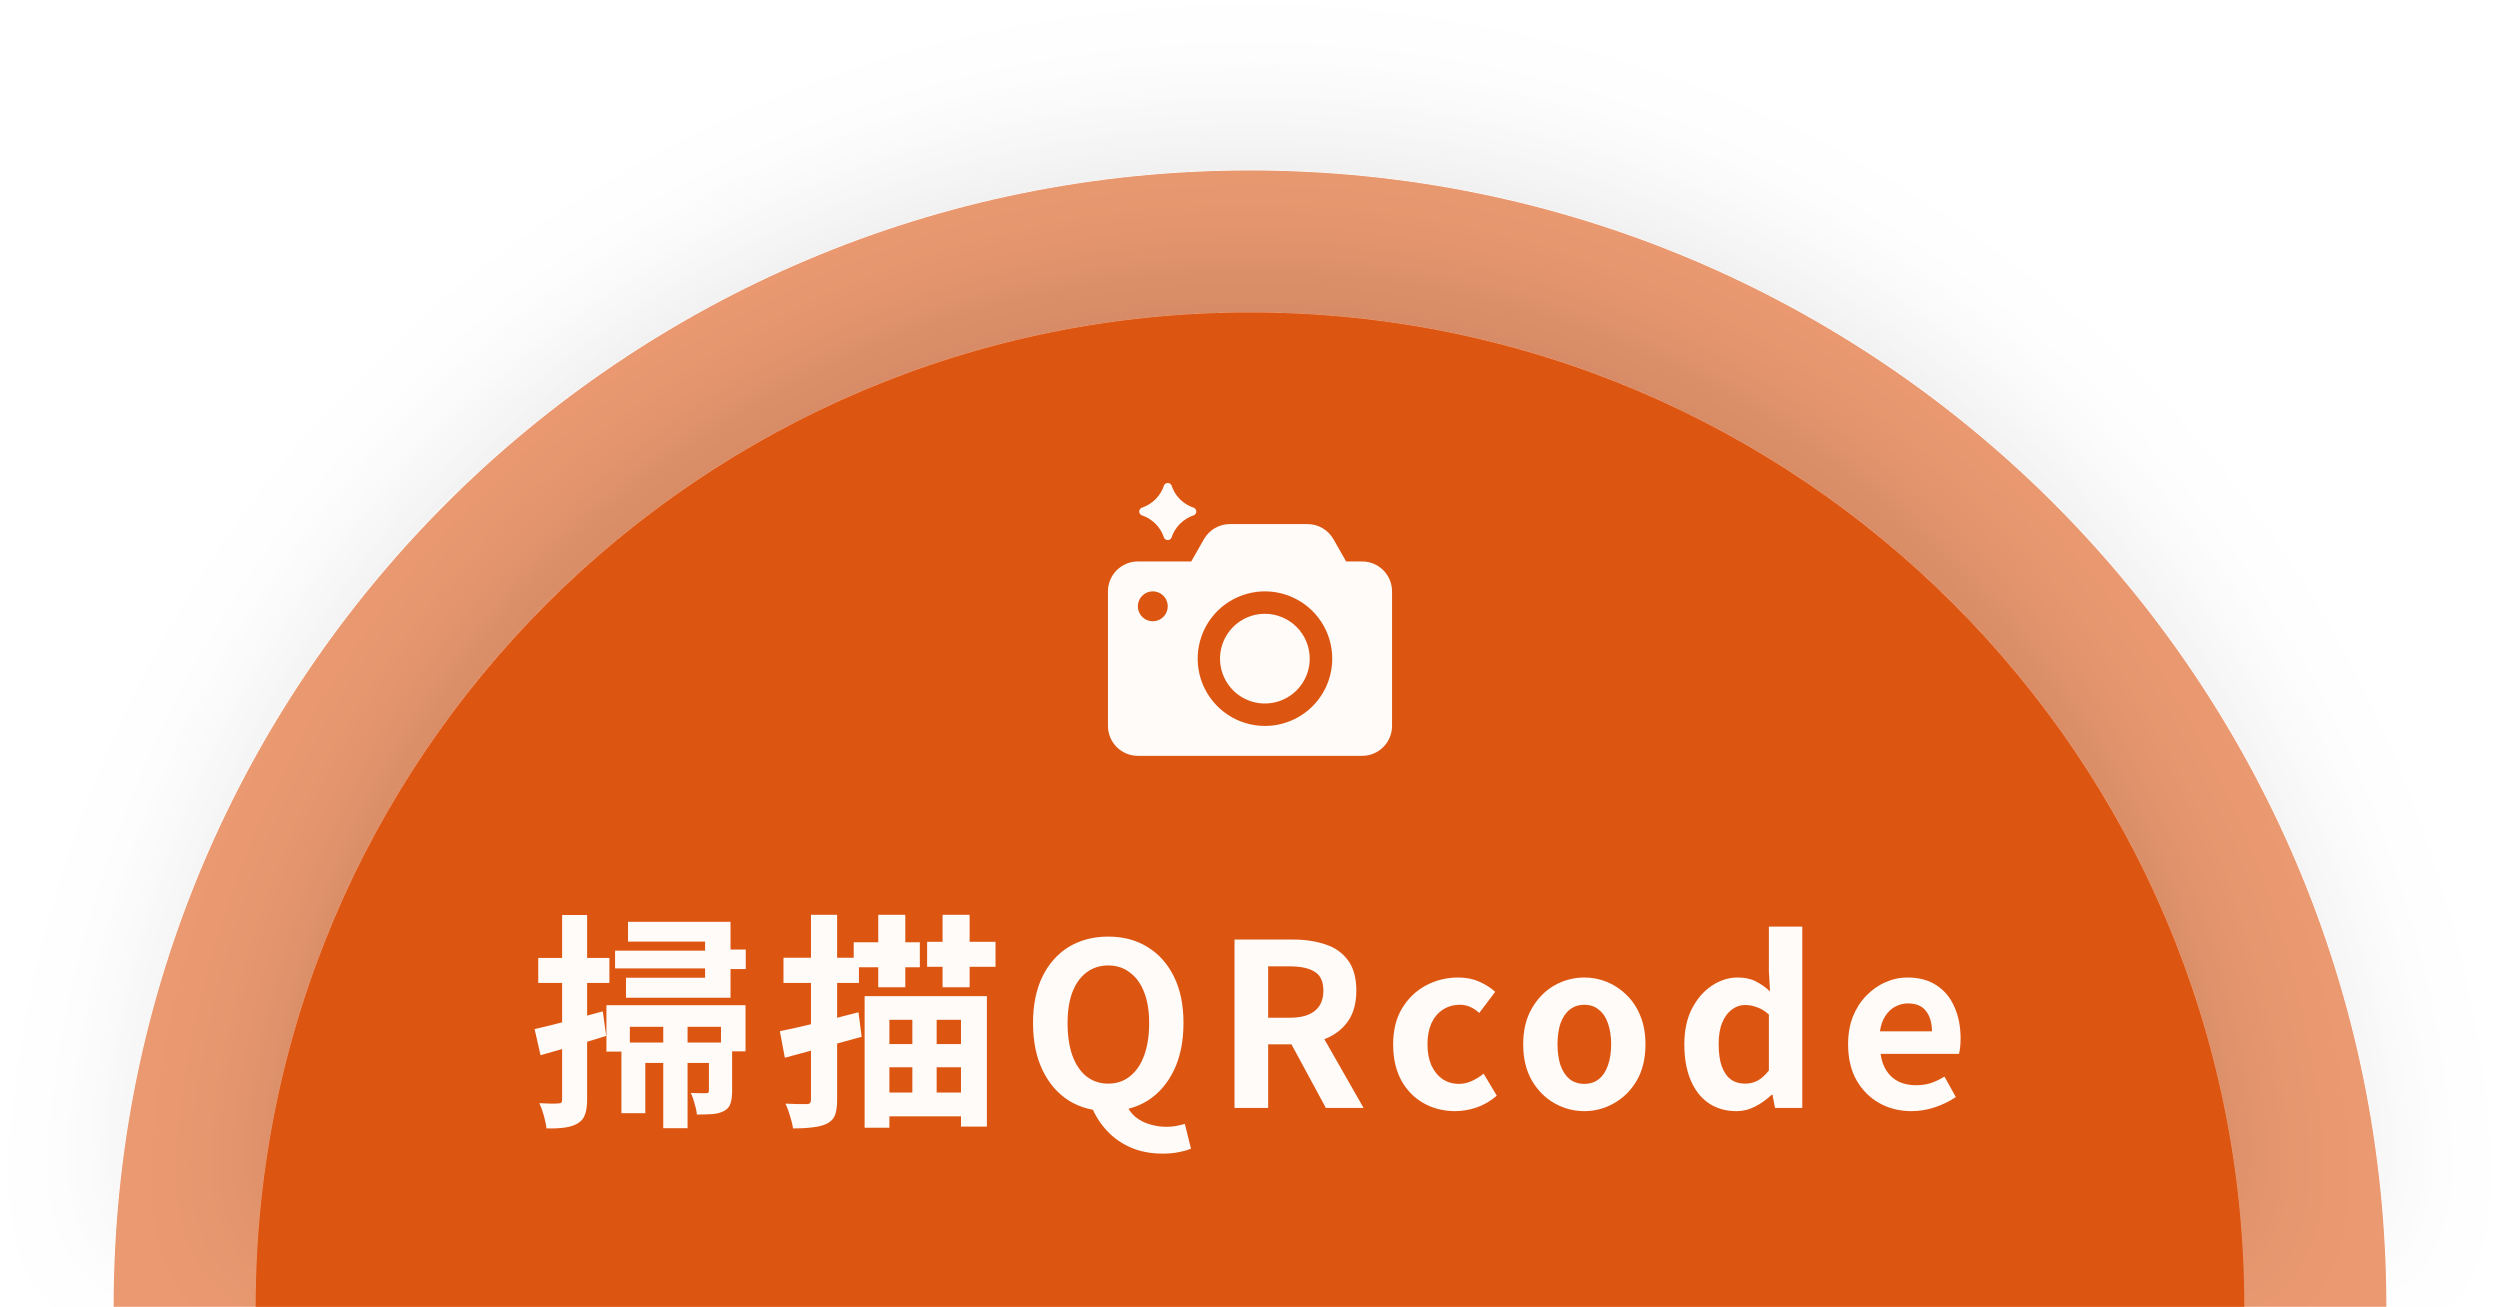
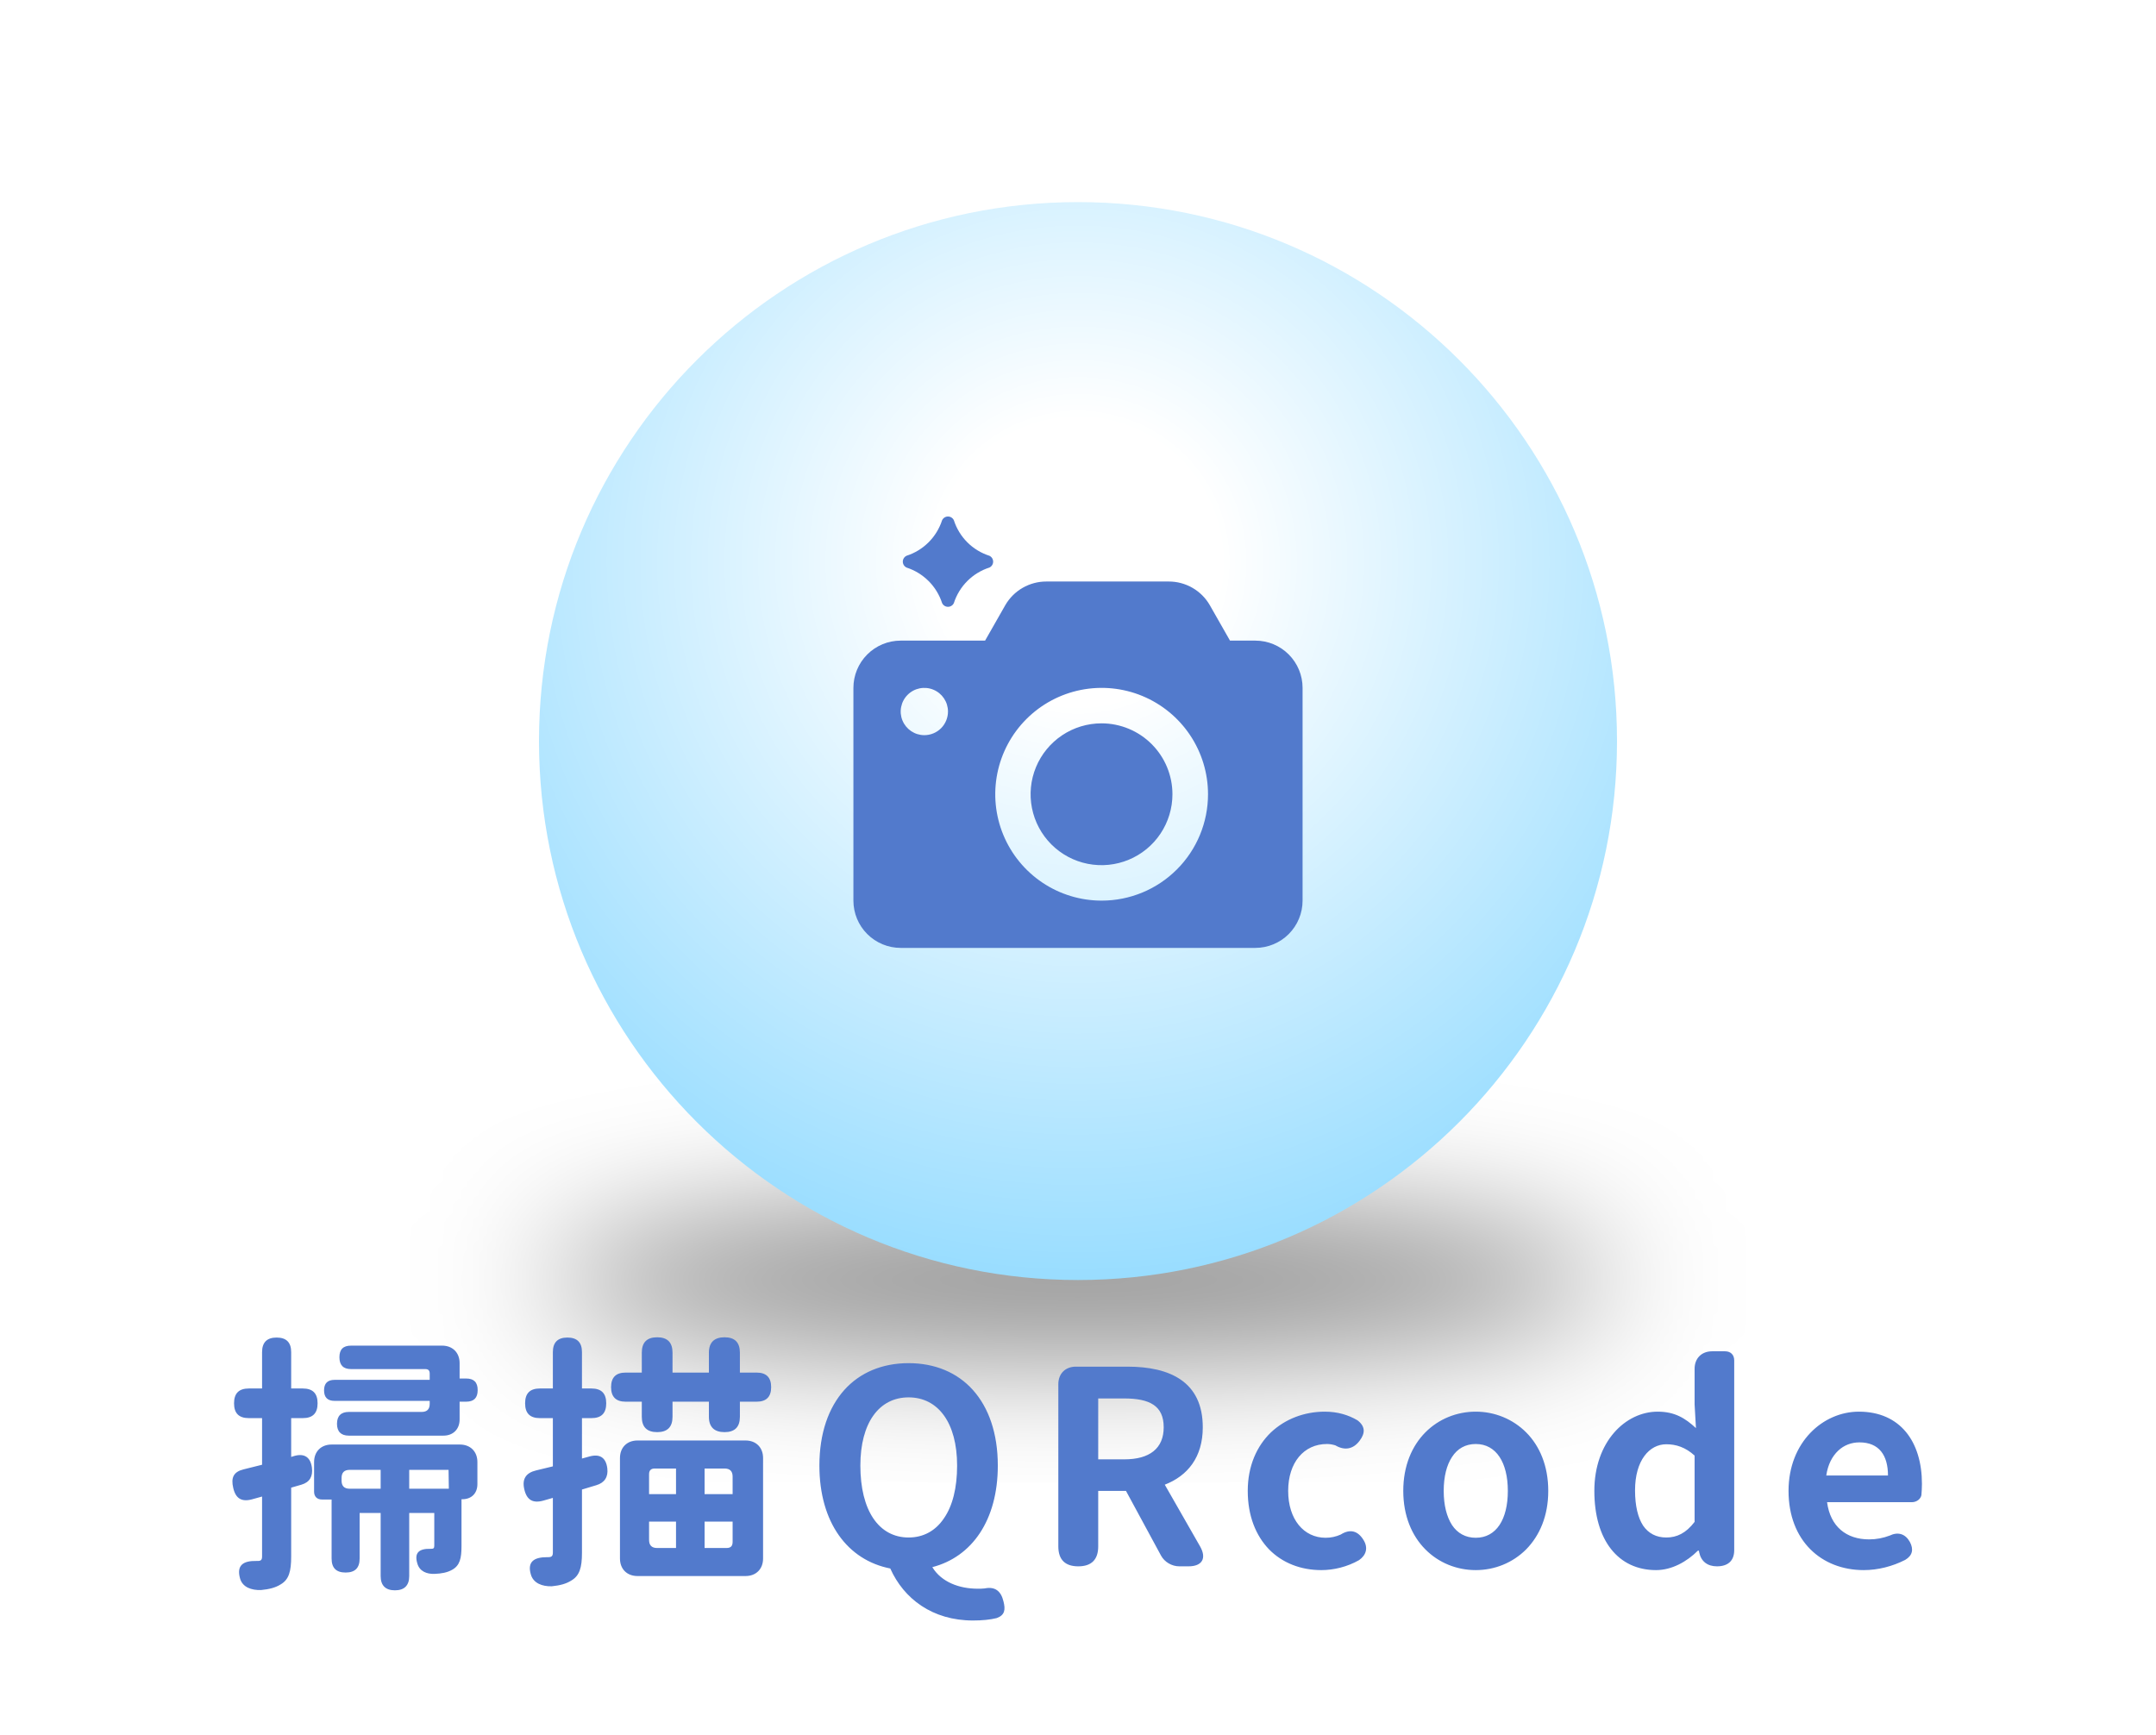
- <svg xmlns="http://www.w3.org/2000/svg" width="176" height="92" viewBox="0 0 176 92" fill="none">
-   <g opacity="0.6" filter="url(#filter0_d_0_282)">
-     <path d="M168 92H8C8 47.817 43.817 12 88 12C132.183 12 168 47.817 168 92Z" fill="#DC5511" />
+ <svg xmlns="http://www.w3.org/2000/svg" width="128" height="103" viewBox="0 0 128 103" fill="none">
+   <g filter="url(#filter0_f_7030_10289)">
+     <ellipse cx="64" cy="76" rx="32" ry="4" fill="black" fill-opacity="0.5" />
  </g>
-   <g filter="url(#filter1_d_0_282)">
-     <path d="M158 92H18C18 53.34 49.34 22 88 22C126.66 22 158 53.34 158 92Z" fill="#DC5511" />
-   </g>
-   <path d="M44.213 64.896H51.429V70.24H44.069V68.832H49.637V66.288H44.213V64.896ZM43.301 66.928H50.565V68.176H43.301V66.928ZM50.261 66.848H52.501V68.224H50.261V66.848ZM42.693 70.768H52.485V74.016H50.757V72.288H44.341V74.032H42.693V70.768ZM43.749 73.392H50.757V74.832H45.429V78.368H43.749V73.392ZM49.909 73.392H51.541V76.8C51.541 77.163 51.504 77.456 51.429 77.68C51.365 77.904 51.216 78.08 50.981 78.208C50.736 78.336 50.459 78.411 50.149 78.432C49.84 78.453 49.477 78.464 49.061 78.464C49.04 78.229 48.987 77.973 48.901 77.696C48.827 77.408 48.736 77.157 48.629 76.944C48.864 76.955 49.083 76.96 49.285 76.96C49.488 76.96 49.632 76.96 49.717 76.96C49.792 76.96 49.84 76.949 49.861 76.928C49.893 76.896 49.909 76.843 49.909 76.768V73.392ZM46.693 72.256H48.405V79.424H46.693V72.256ZM37.637 72.448C38.256 72.309 38.992 72.128 39.845 71.904C40.699 71.669 41.563 71.435 42.437 71.2L42.677 72.928C41.899 73.173 41.104 73.413 40.293 73.648C39.483 73.883 38.736 74.096 38.053 74.288L37.637 72.448ZM37.893 67.44H42.901V69.2H37.893V67.44ZM39.573 64.416H41.333V77.408C41.333 77.845 41.285 78.192 41.189 78.448C41.104 78.715 40.939 78.923 40.693 79.072C40.459 79.221 40.16 79.323 39.797 79.376C39.445 79.429 39.003 79.451 38.469 79.44C38.448 79.205 38.389 78.912 38.293 78.56C38.197 78.219 38.091 77.92 37.973 77.664C38.272 77.675 38.544 77.685 38.789 77.696C39.045 77.696 39.221 77.691 39.317 77.68C39.413 77.68 39.477 77.664 39.509 77.632C39.552 77.589 39.573 77.515 39.573 77.408V64.416ZM60.869 70.128H69.477V79.312H67.653V71.792H62.613V79.392H60.869V70.128ZM61.861 73.504H68.453V75.136H61.861V73.504ZM61.909 76.912H68.501V78.592H61.909V76.912ZM64.229 70.944H65.941V78.24H64.229V70.944ZM54.901 72.592C55.392 72.496 55.936 72.379 56.533 72.24C57.141 72.091 57.776 71.936 58.437 71.776C59.109 71.605 59.776 71.435 60.437 71.264L60.661 72.992C59.744 73.248 58.811 73.504 57.861 73.76C56.912 74.016 56.043 74.251 55.253 74.464L54.901 72.592ZM55.157 67.424H60.469V69.2H55.157V67.424ZM57.093 64.4H58.933V77.424C58.933 77.883 58.885 78.24 58.789 78.496C58.693 78.752 58.512 78.949 58.245 79.088C57.979 79.227 57.648 79.317 57.253 79.36C56.859 79.413 56.384 79.44 55.829 79.44C55.797 79.195 55.728 78.907 55.621 78.576C55.525 78.245 55.419 77.952 55.301 77.696C55.611 77.707 55.909 77.717 56.197 77.728C56.485 77.728 56.683 77.728 56.789 77.728C56.896 77.728 56.971 77.707 57.013 77.664C57.067 77.611 57.093 77.525 57.093 77.408V64.4ZM60.101 66.336H64.757V68.096H60.101V66.336ZM61.829 64.4H63.733V69.504H61.829V64.4ZM66.357 64.4H68.261V69.504H66.357V64.4ZM65.269 66.304H70.085V68.064H65.269V66.304ZM78.021 78.224C76.976 78.224 76.053 77.979 75.253 77.488C74.464 76.987 73.845 76.272 73.397 75.344C72.949 74.416 72.725 73.307 72.725 72.016C72.725 70.736 72.949 69.643 73.397 68.736C73.845 67.829 74.464 67.136 75.253 66.656C76.053 66.176 76.976 65.936 78.021 65.936C79.077 65.936 80 66.181 80.789 66.672C81.579 67.152 82.197 67.845 82.645 68.752C83.093 69.648 83.317 70.736 83.317 72.016C83.317 73.307 83.093 74.416 82.645 75.344C82.197 76.272 81.579 76.987 80.789 77.488C80 77.979 79.077 78.224 78.021 78.224ZM78.021 76.288C78.608 76.288 79.115 76.117 79.541 75.776C79.979 75.435 80.315 74.944 80.549 74.304C80.784 73.664 80.901 72.901 80.901 72.016C80.901 71.173 80.784 70.453 80.549 69.856C80.315 69.248 79.979 68.784 79.541 68.464C79.115 68.133 78.608 67.968 78.021 67.968C77.435 67.968 76.923 68.133 76.485 68.464C76.059 68.784 75.728 69.248 75.493 69.856C75.269 70.453 75.157 71.173 75.157 72.016C75.157 72.901 75.269 73.664 75.493 74.304C75.728 74.944 76.059 75.435 76.485 75.776C76.923 76.117 77.435 76.288 78.021 76.288ZM81.861 81.216C81.019 81.216 80.267 81.072 79.605 80.784C78.944 80.496 78.384 80.101 77.925 79.6C77.467 79.109 77.109 78.549 76.853 77.92L79.253 77.68C79.413 78.064 79.637 78.379 79.925 78.624C80.224 78.869 80.565 79.045 80.949 79.152C81.333 79.269 81.723 79.328 82.117 79.328C82.373 79.328 82.608 79.307 82.821 79.264C83.045 79.221 83.243 79.173 83.413 79.12L83.845 80.864C83.632 80.96 83.355 81.04 83.013 81.104C82.672 81.179 82.288 81.216 81.861 81.216ZM86.91 78V66.144H91.022C91.864 66.144 92.622 66.256 93.294 66.48C93.966 66.693 94.499 67.067 94.894 67.6C95.288 68.123 95.486 68.837 95.486 69.744C95.486 70.619 95.288 71.339 94.894 71.904C94.499 72.459 93.966 72.869 93.294 73.136C92.622 73.392 91.864 73.52 91.022 73.52H89.278V78H86.91ZM89.278 71.648H90.814C91.582 71.648 92.163 71.488 92.558 71.168C92.963 70.848 93.166 70.373 93.166 69.744C93.166 69.104 92.963 68.661 92.558 68.416C92.163 68.16 91.582 68.032 90.814 68.032H89.278V71.648ZM93.342 78L90.59 72.912L92.254 71.44L95.998 78H93.342ZM102.446 78.224C101.625 78.224 100.884 78.037 100.222 77.664C99.561 77.291 99.038 76.757 98.654 76.064C98.27 75.36 98.078 74.512 98.078 73.52C98.078 72.528 98.286 71.685 98.702 70.992C99.129 70.288 99.689 69.749 100.382 69.376C101.086 69.003 101.844 68.816 102.654 68.816C103.209 68.816 103.7 68.912 104.126 69.104C104.553 69.285 104.932 69.525 105.262 69.824L104.142 71.312C103.929 71.12 103.71 70.976 103.486 70.88C103.262 70.784 103.028 70.736 102.782 70.736C102.324 70.736 101.918 70.853 101.566 71.088C101.225 71.312 100.958 71.632 100.766 72.048C100.585 72.464 100.494 72.955 100.494 73.52C100.494 74.085 100.585 74.576 100.766 74.992C100.958 75.408 101.22 75.733 101.55 75.968C101.892 76.192 102.276 76.304 102.702 76.304C103.022 76.304 103.332 76.235 103.63 76.096C103.929 75.957 104.201 75.787 104.446 75.584L105.374 77.136C104.948 77.509 104.473 77.787 103.95 77.968C103.438 78.139 102.937 78.224 102.446 78.224ZM111.537 78.224C110.791 78.224 110.087 78.037 109.425 77.664C108.775 77.291 108.247 76.757 107.841 76.064C107.436 75.36 107.233 74.512 107.233 73.52C107.233 72.528 107.436 71.685 107.841 70.992C108.247 70.288 108.775 69.749 109.425 69.376C110.087 69.003 110.791 68.816 111.537 68.816C112.103 68.816 112.641 68.923 113.153 69.136C113.665 69.349 114.124 69.659 114.529 70.064C114.935 70.459 115.255 70.949 115.489 71.536C115.724 72.112 115.841 72.773 115.841 73.52C115.841 74.512 115.639 75.36 115.233 76.064C114.828 76.757 114.295 77.291 113.633 77.664C112.983 78.037 112.284 78.224 111.537 78.224ZM111.537 76.304C111.943 76.304 112.284 76.192 112.561 75.968C112.849 75.733 113.063 75.408 113.201 74.992C113.351 74.576 113.425 74.085 113.425 73.52C113.425 72.955 113.351 72.464 113.201 72.048C113.063 71.632 112.849 71.312 112.561 71.088C112.284 70.853 111.943 70.736 111.537 70.736C111.132 70.736 110.785 70.853 110.497 71.088C110.22 71.312 110.007 71.632 109.857 72.048C109.719 72.464 109.649 72.955 109.649 73.52C109.649 74.085 109.719 74.576 109.857 74.992C110.007 75.408 110.22 75.733 110.497 75.968C110.785 76.192 111.132 76.304 111.537 76.304ZM122.241 78.224C121.494 78.224 120.844 78.037 120.289 77.664C119.745 77.291 119.324 76.752 119.025 76.048C118.726 75.344 118.577 74.501 118.577 73.52C118.577 72.549 118.753 71.717 119.105 71.024C119.468 70.32 119.937 69.776 120.513 69.392C121.089 69.008 121.697 68.816 122.337 68.816C122.838 68.816 123.26 68.907 123.601 69.088C123.953 69.259 124.289 69.493 124.609 69.792L124.529 68.384V65.232H126.881V78H124.961L124.785 77.072H124.721C124.39 77.392 124.012 77.664 123.585 77.888C123.158 78.112 122.71 78.224 122.241 78.224ZM122.849 76.288C123.169 76.288 123.462 76.219 123.729 76.08C124.006 75.931 124.273 75.691 124.529 75.36V71.424C124.262 71.179 123.985 71.008 123.697 70.912C123.42 70.805 123.137 70.752 122.849 70.752C122.518 70.752 122.209 70.859 121.921 71.072C121.644 71.275 121.42 71.579 121.249 71.984C121.078 72.389 120.993 72.891 120.993 73.488C120.993 74.107 121.062 74.624 121.201 75.04C121.35 75.456 121.564 75.771 121.841 75.984C122.118 76.187 122.454 76.288 122.849 76.288ZM134.57 78.224C133.738 78.224 132.986 78.037 132.314 77.664C131.642 77.291 131.103 76.752 130.698 76.048C130.303 75.344 130.106 74.501 130.106 73.52C130.106 72.795 130.218 72.144 130.442 71.568C130.677 70.992 130.991 70.501 131.386 70.096C131.791 69.68 132.239 69.365 132.73 69.152C133.231 68.928 133.749 68.816 134.282 68.816C135.103 68.816 135.791 69.003 136.346 69.376C136.901 69.739 137.317 70.245 137.594 70.896C137.882 71.536 138.026 72.272 138.026 73.104C138.026 73.317 138.015 73.525 137.994 73.728C137.973 73.92 137.946 74.075 137.914 74.192H132.394C132.458 74.672 132.602 75.077 132.826 75.408C133.05 75.739 133.338 75.989 133.69 76.16C134.042 76.32 134.442 76.4 134.89 76.4C135.253 76.4 135.594 76.352 135.914 76.256C136.234 76.149 136.559 75.995 136.89 75.792L137.69 77.232C137.253 77.531 136.762 77.771 136.218 77.952C135.674 78.133 135.125 78.224 134.57 78.224ZM132.346 72.608H136.01C136.01 72.011 135.871 71.536 135.594 71.184C135.327 70.821 134.901 70.64 134.314 70.64C134.005 70.64 133.711 70.715 133.434 70.864C133.157 71.003 132.922 71.221 132.73 71.52C132.538 71.808 132.41 72.171 132.346 72.608Z" fill="#FFFBF8" />
-   <path d="M84.053 35.748C83.683 35.629 83.347 35.424 83.072 35.149C82.797 34.875 82.592 34.539 82.474 34.169C82.451 34.118 82.413 34.076 82.367 34.046C82.32 34.016 82.266 34 82.21 34C82.155 34 82.101 34.016 82.054 34.046C82.007 34.076 81.971 34.118 81.947 34.169C81.828 34.538 81.623 34.874 81.348 35.148C81.073 35.423 80.738 35.628 80.368 35.748C80.318 35.771 80.275 35.808 80.245 35.855C80.216 35.901 80.2 35.956 80.2 36.011C80.2 36.066 80.216 36.121 80.245 36.167C80.275 36.214 80.318 36.251 80.368 36.274C80.738 36.394 81.073 36.599 81.348 36.874C81.622 37.148 81.828 37.484 81.947 37.853C81.971 37.904 82.007 37.946 82.054 37.976C82.101 38.006 82.155 38.022 82.21 38.022C82.266 38.022 82.32 38.006 82.367 37.976C82.413 37.946 82.451 37.904 82.474 37.853C82.593 37.483 82.798 37.148 83.073 36.873C83.347 36.599 83.683 36.393 84.053 36.274C84.103 36.251 84.146 36.214 84.176 36.167C84.206 36.121 84.222 36.066 84.222 36.011C84.222 35.956 84.206 35.901 84.176 35.855C84.146 35.808 84.103 35.771 84.053 35.748ZM89.047 43.211C88.423 43.211 87.812 43.396 87.293 43.743C86.774 44.09 86.369 44.583 86.13 45.16C85.891 45.737 85.828 46.372 85.95 46.985C86.072 47.597 86.373 48.16 86.814 48.602C87.256 49.044 87.819 49.344 88.431 49.466C89.044 49.588 89.679 49.525 90.256 49.286C90.833 49.047 91.326 48.643 91.673 48.123C92.02 47.604 92.205 46.993 92.205 46.369C92.205 45.532 91.873 44.73 91.282 44.138C90.691 43.546 89.889 43.212 89.053 43.211H89.047Z" fill="#FFFBF8" />
-   <path d="M95.895 39.527H94.768L93.868 37.948C93.683 37.627 93.417 37.361 93.097 37.176C92.776 36.992 92.412 36.895 92.042 36.895H86.59C86.219 36.895 85.856 36.992 85.535 37.176C85.214 37.361 84.948 37.627 84.763 37.948L83.863 39.527H80.105C79.547 39.527 79.011 39.749 78.617 40.143C78.222 40.538 78 41.074 78 41.632V51.106C78 51.664 78.222 52.2 78.617 52.594C79.011 52.989 79.547 53.211 80.105 53.211H95.895C96.453 53.211 96.989 52.989 97.383 52.594C97.778 52.2 98 51.664 98 51.106V41.632C98 41.074 97.778 40.538 97.383 40.143C96.989 39.749 96.453 39.527 95.895 39.527ZM81.158 43.737C80.95 43.737 80.746 43.676 80.573 43.56C80.4 43.444 80.265 43.28 80.185 43.087C80.106 42.895 80.085 42.684 80.126 42.479C80.166 42.275 80.266 42.088 80.414 41.94C80.561 41.793 80.748 41.693 80.953 41.652C81.157 41.612 81.368 41.633 81.561 41.712C81.753 41.792 81.918 41.927 82.033 42.1C82.149 42.273 82.21 42.477 82.21 42.685C82.21 42.964 82.1 43.232 81.902 43.429C81.705 43.626 81.437 43.737 81.158 43.737ZM89.053 51.106C88.116 51.106 87.2 50.828 86.421 50.307C85.642 49.787 85.035 49.047 84.676 48.182C84.318 47.316 84.224 46.364 84.407 45.445C84.59 44.526 85.041 43.682 85.703 43.019C86.366 42.357 87.21 41.906 88.129 41.723C89.047 41.54 90 41.634 90.865 41.993C91.731 42.351 92.471 42.958 92.991 43.737C93.512 44.516 93.79 45.432 93.79 46.369C93.79 47.625 93.29 48.83 92.402 49.718C91.514 50.607 90.309 51.106 89.053 51.106Z" fill="#FFFBF8" />
+   <rect x="32" y="12" width="64" height="64" rx="32" fill="url(#paint0_radial_7030_10289)" />
+   <path d="M58.737 32.997C58.244 32.839 57.795 32.565 57.429 32.199C57.063 31.833 56.79 31.385 56.631 30.892C56.601 30.825 56.551 30.768 56.489 30.728C56.427 30.688 56.354 30.667 56.281 30.667C56.207 30.667 56.134 30.688 56.072 30.728C56.01 30.768 55.961 30.825 55.93 30.892C55.77 31.384 55.496 31.832 55.13 32.198C54.764 32.564 54.317 32.838 53.824 32.997C53.757 33.028 53.7 33.077 53.66 33.139C53.62 33.202 53.599 33.274 53.599 33.348C53.599 33.422 53.62 33.494 53.66 33.556C53.7 33.619 53.757 33.668 53.824 33.699C54.317 33.859 54.764 34.133 55.13 34.499C55.496 34.864 55.77 35.312 55.93 35.804C55.961 35.871 56.01 35.928 56.072 35.968C56.134 36.008 56.207 36.029 56.281 36.029C56.354 36.029 56.427 36.008 56.489 35.968C56.551 35.928 56.601 35.871 56.631 35.804C56.79 35.311 57.064 34.863 57.43 34.497C57.796 34.131 58.244 33.858 58.737 33.699C58.804 33.668 58.861 33.619 58.901 33.556C58.941 33.494 58.962 33.422 58.962 33.348C58.962 33.274 58.941 33.202 58.901 33.139C58.861 33.077 58.804 33.028 58.737 32.997ZM65.396 42.948C64.564 42.948 63.749 43.195 63.057 43.657C62.365 44.12 61.825 44.778 61.506 45.547C61.188 46.316 61.104 47.163 61.267 47.98C61.429 48.797 61.83 49.547 62.419 50.136C63.008 50.725 63.758 51.126 64.575 51.288C65.392 51.45 66.238 51.367 67.008 51.048C67.777 50.73 68.435 50.19 68.897 49.498C69.36 48.805 69.607 47.991 69.607 47.158C69.607 46.043 69.164 44.973 68.376 44.184C67.588 43.394 66.519 42.95 65.403 42.948H65.396Z" fill="#527ACC" />
+   <path d="M74.526 38.036H73.024L71.824 35.93C71.578 35.503 71.223 35.148 70.795 34.902C70.368 34.656 69.883 34.526 69.389 34.527H62.119C61.626 34.526 61.141 34.656 60.713 34.902C60.286 35.148 59.931 35.503 59.684 35.93L58.484 38.036H53.474C52.729 38.036 52.015 38.331 51.489 38.858C50.962 39.384 50.666 40.098 50.666 40.843V53.474C50.666 54.219 50.962 54.933 51.489 55.459C52.015 55.986 52.729 56.281 53.474 56.281H74.526C75.271 56.281 75.985 55.986 76.511 55.459C77.037 54.933 77.333 54.219 77.333 53.474V40.843C77.333 40.098 77.037 39.384 76.511 38.858C75.985 38.331 75.271 38.036 74.526 38.036ZM54.877 43.65C54.599 43.65 54.328 43.567 54.097 43.413C53.867 43.259 53.687 43.04 53.58 42.783C53.474 42.527 53.446 42.245 53.501 41.972C53.555 41.7 53.688 41.45 53.885 41.254C54.081 41.057 54.331 40.924 54.603 40.87C54.876 40.816 55.158 40.843 55.414 40.95C55.671 41.056 55.89 41.236 56.044 41.466C56.198 41.697 56.281 41.969 56.281 42.246C56.281 42.618 56.133 42.975 55.87 43.239C55.606 43.502 55.249 43.65 54.877 43.65ZM65.403 53.474C64.154 53.474 62.933 53.104 61.895 52.41C60.856 51.716 60.046 50.73 59.568 49.575C59.09 48.421 58.965 47.151 59.209 45.926C59.453 44.701 60.054 43.576 60.937 42.693C61.821 41.809 62.946 41.208 64.171 40.964C65.396 40.72 66.666 40.845 67.82 41.323C68.974 41.801 69.961 42.611 70.655 43.65C71.349 44.688 71.719 45.909 71.719 47.158C71.719 48.834 71.054 50.44 69.869 51.624C68.685 52.809 67.078 53.474 65.403 53.474Z" fill="#527ACC" />
+   <path d="M23.719 79.896H26.247C26.871 79.896 27.287 80.312 27.287 80.936V81.848H27.671C28.135 81.848 28.359 82.072 28.359 82.536C28.359 83 28.135 83.224 27.671 83.224H27.287V84.28C27.287 84.856 26.903 85.24 26.327 85.24H23.639H20.711C20.247 85.24 20.007 85 20.007 84.536C20.007 84.072 20.247 83.832 20.711 83.832H25.031C25.351 83.832 25.511 83.672 25.511 83.352V83.176H19.863C19.447 83.176 19.239 82.968 19.239 82.552C19.239 82.136 19.447 81.928 19.863 81.928H25.511V81.56C25.511 81.368 25.431 81.288 25.239 81.288H20.839C20.375 81.288 20.151 81.048 20.151 80.584C20.151 80.12 20.375 79.896 20.839 79.896H23.719ZM21.063 85.768H23.495H27.303C27.927 85.768 28.343 86.184 28.343 86.808V88.12C28.343 88.664 27.991 89.016 27.447 89.016H27.399V91.8C27.399 92.52 27.303 92.952 26.839 93.208C26.551 93.368 26.215 93.432 25.799 93.448C25.319 93.464 24.903 93.288 24.775 92.824C24.583 92.184 24.887 91.944 25.559 91.96C25.575 91.96 25.575 91.96 25.591 91.96C25.735 91.96 25.783 91.928 25.783 91.768V89.832H24.295V93.576C24.295 94.136 24.007 94.424 23.447 94.424C22.887 94.424 22.599 94.136 22.599 93.576V89.832H21.351V92.536C21.351 93.096 21.079 93.368 20.519 93.368C19.959 93.368 19.687 93.096 19.687 92.536V89.032H19.111C18.823 89.032 18.647 88.856 18.647 88.568V86.808C18.647 86.184 19.063 85.768 19.687 85.768H21.063ZM21.431 88.392H22.599V87.272H21.431H20.759C20.439 87.272 20.279 87.432 20.279 87.752V87.912C20.279 88.232 20.439 88.392 20.759 88.392H21.431ZM25.463 87.272H24.295V88.392H25.463H26.647L26.631 87.272H25.463ZM15.559 90.632V88.856L14.983 89.016C14.359 89.192 13.991 88.984 13.847 88.344C13.703 87.736 13.863 87.384 14.471 87.24C14.807 87.16 15.175 87.064 15.559 86.968V84.2H14.775C14.183 84.2 13.895 83.912 13.895 83.32C13.895 82.728 14.183 82.44 14.775 82.44H15.559V80.28C15.559 79.704 15.847 79.416 16.423 79.416C16.999 79.416 17.287 79.704 17.287 80.28V82.44H17.975C18.567 82.44 18.855 82.728 18.855 83.32C18.855 83.912 18.567 84.2 17.975 84.2H17.287V86.504L17.495 86.44C18.087 86.28 18.439 86.536 18.519 87.144C18.583 87.656 18.391 88.008 17.895 88.152L17.287 88.328V90.376V92.408C17.287 93.288 17.159 93.784 16.663 94.072C16.359 94.264 15.991 94.36 15.495 94.408C14.935 94.424 14.391 94.248 14.247 93.704C14.039 92.936 14.439 92.664 15.223 92.68C15.255 92.68 15.287 92.68 15.303 92.68C15.495 92.68 15.559 92.616 15.559 92.408V90.632ZM40.999 83.224H39.927V84.12C39.927 84.728 39.623 85.032 39.015 85.032C38.407 85.032 38.103 84.728 38.103 84.12V83.224H37.143C36.567 83.224 36.279 82.936 36.279 82.36C36.279 81.784 36.567 81.496 37.143 81.496H38.103V80.312C38.103 79.704 38.407 79.4 39.015 79.4C39.623 79.4 39.927 79.704 39.927 80.312V81.496H40.999H42.087V80.312C42.087 79.704 42.407 79.4 43.015 79.4C43.623 79.4 43.927 79.704 43.927 80.312V81.496H44.919C45.495 81.496 45.783 81.784 45.783 82.36C45.783 82.936 45.495 83.224 44.919 83.224H43.927V84.12C43.927 84.728 43.623 85.032 43.015 85.032C42.407 85.032 42.087 84.728 42.087 84.12V83.224H40.999ZM39.335 91.912H40.135V90.344H39.319H38.535V91.432C38.535 91.752 38.695 91.912 39.015 91.912H39.335ZM39.335 88.712H40.135V87.192H39.319H38.871C38.647 87.192 38.535 87.304 38.535 87.528V88.712H39.335ZM42.663 90.344H41.831V91.912H42.647H43.127C43.383 91.912 43.495 91.8 43.495 91.544V90.344H42.663ZM42.663 87.192H41.831V88.712H42.647H43.495V87.672C43.495 87.352 43.335 87.192 43.015 87.192H42.663ZM36.807 89.944V86.568C36.807 85.944 37.223 85.528 37.847 85.528H41.047H44.263C44.887 85.528 45.303 85.944 45.303 86.568V92.536C45.303 93.16 44.887 93.576 44.263 93.576H37.847C37.223 93.576 36.807 93.16 36.807 92.536V89.944ZM32.823 90.568V88.936L32.263 89.096C31.639 89.272 31.271 89.064 31.127 88.424C30.983 87.816 31.223 87.448 31.831 87.304L32.823 87.064V84.2H32.055C31.463 84.2 31.175 83.912 31.175 83.32C31.175 82.728 31.463 82.44 32.055 82.44H32.823V80.28C32.823 79.704 33.111 79.416 33.687 79.416C34.263 79.416 34.551 79.704 34.551 80.28V82.44H35.111C35.703 82.44 35.991 82.728 35.991 83.32C35.991 83.912 35.703 84.2 35.111 84.2H34.551V86.6L35.015 86.472C35.623 86.312 35.975 86.552 36.055 87.176C36.119 87.688 35.895 88.04 35.399 88.184L34.551 88.44V90.328V92.2C34.551 93.08 34.407 93.56 33.911 93.848C33.607 94.04 33.239 94.136 32.759 94.184C32.199 94.2 31.655 94.008 31.511 93.464C31.303 92.728 31.703 92.456 32.471 92.456C32.503 92.456 32.535 92.456 32.551 92.456C32.743 92.456 32.823 92.392 32.823 92.184V90.568ZM51.847 90.152C52.343 90.888 53.063 91.288 53.943 91.288C54.823 91.288 55.543 90.888 56.039 90.152C56.551 89.416 56.823 88.344 56.823 87.016C56.823 84.488 55.703 82.968 53.943 82.968C52.183 82.968 51.079 84.488 51.079 87.016C51.079 88.344 51.351 89.416 51.847 90.152ZM50.119 82.536C51.047 81.496 52.375 80.936 53.943 80.936C55.511 80.936 56.839 81.496 57.767 82.536C58.695 83.576 59.239 85.096 59.239 87.016C59.239 90.264 57.703 92.44 55.351 93.048C55.895 93.944 56.967 94.328 58.039 94.328C58.183 94.328 58.327 94.328 58.455 94.312C59.079 94.184 59.431 94.472 59.575 95.08C59.703 95.576 59.655 95.896 59.175 96.072C58.791 96.168 58.311 96.216 57.767 96.216C55.351 96.216 53.655 94.92 52.855 93.128C50.327 92.632 48.647 90.408 48.647 87.016C48.647 85.096 49.191 83.576 50.119 82.536ZM68.48 86.168C68.88 85.848 69.088 85.368 69.088 84.744C69.088 83.464 68.256 83.032 66.736 83.032H65.2V84.84V86.648H66.736C67.504 86.648 68.08 86.488 68.48 86.168ZM62.832 87.08V82.184C62.832 81.56 63.248 81.144 63.872 81.144H64.88H66.944C69.44 81.144 71.408 82.024 71.408 84.744C71.408 86.52 70.512 87.624 69.152 88.152L71.248 91.816C71.648 92.52 71.376 93 70.56 93H70.016C69.568 93 69.136 92.744 68.928 92.36L66.848 88.52H65.2V91.816C65.2 92.6 64.8 93 64.016 93C63.232 93 62.832 92.6 62.832 91.816V87.08ZM75.342 91.992C74.558 91.176 74.078 90.008 74.078 88.52C74.078 87.032 74.622 85.848 75.454 85.048C76.302 84.248 77.438 83.816 78.654 83.816C79.406 83.816 80.046 84.008 80.59 84.328C81.054 84.68 81.07 85.08 80.718 85.544C80.334 86.056 79.822 86.136 79.278 85.816C79.118 85.768 78.958 85.736 78.782 85.736C77.406 85.736 76.478 86.84 76.478 88.52C76.478 90.216 77.406 91.304 78.702 91.304C79.022 91.304 79.31 91.24 79.598 91.112C80.158 90.76 80.622 90.888 80.958 91.448C81.23 91.896 81.118 92.328 80.686 92.632C79.982 93.032 79.182 93.224 78.446 93.224C77.214 93.224 76.126 92.792 75.342 91.992ZM90.608 85.048C91.407 85.848 91.919 87.032 91.919 88.52C91.919 90.008 91.407 91.176 90.608 91.992C89.808 92.792 88.736 93.224 87.615 93.224C85.359 93.224 83.311 91.496 83.311 88.52C83.311 85.544 85.359 83.816 87.615 83.816C88.736 83.816 89.808 84.248 90.608 85.048ZM86.207 86.504C85.888 86.984 85.712 87.672 85.712 88.52C85.712 89.368 85.888 90.056 86.207 90.552C86.528 91.032 87.007 91.304 87.615 91.304C88.832 91.304 89.519 90.216 89.519 88.52C89.519 86.84 88.832 85.736 87.615 85.736C87.007 85.736 86.528 86.008 86.207 86.504ZM102.959 86.616V92.04C102.959 92.68 102.575 93 101.935 93C101.375 93 100.991 92.712 100.879 92.168L100.863 92.072H100.799C100.143 92.728 99.247 93.224 98.319 93.224C96.079 93.224 94.655 91.464 94.655 88.52C94.655 85.608 96.495 83.816 98.415 83.816C99.423 83.816 100.047 84.2 100.687 84.792L100.607 83.384V81.272C100.607 80.648 101.023 80.232 101.647 80.232H101.775H102.415C102.751 80.232 102.959 80.44 102.959 80.776V86.616ZM97.551 90.584C97.871 91.048 98.335 91.288 98.927 91.288C99.551 91.288 100.095 91.032 100.607 90.36V88.392V86.424C100.063 85.928 99.503 85.752 98.927 85.752C97.919 85.752 97.071 86.712 97.071 88.488C97.071 89.416 97.247 90.12 97.551 90.584ZM112.6 89.192H111.224H108.472C108.664 90.648 109.624 91.4 110.968 91.4C111.4 91.4 111.8 91.32 112.184 91.176C112.68 90.936 113.112 91.064 113.384 91.544C113.624 91.992 113.544 92.36 113.112 92.616C112.36 93 111.496 93.224 110.648 93.224C108.136 93.224 106.184 91.48 106.184 88.52C106.184 85.624 108.232 83.816 110.36 83.816C112.824 83.816 114.104 85.608 114.104 88.104C114.104 88.344 114.088 88.568 114.072 88.776C114.024 89 113.8 89.192 113.496 89.192H112.6ZM109.128 86.136C108.776 86.472 108.52 86.952 108.424 87.608H110.248H112.088C112.088 86.408 111.56 85.64 110.392 85.64C109.928 85.64 109.48 85.8 109.128 86.136Z" fill="#527ACC" />
  <defs>
-     <filter id="filter0_d_0_282" x="0" y="0" width="176" height="96" filterUnits="userSpaceOnUse" color-interpolation-filters="sRGB">
+     <filter id="filter0_f_7030_10289" x="24" y="64" width="80" height="24" filterUnits="userSpaceOnUse" color-interpolation-filters="sRGB">
      <feFlood flood-opacity="0" result="BackgroundImageFix" />
-       <feColorMatrix in="SourceAlpha" type="matrix" values="0 0 0 0 0 0 0 0 0 0 0 0 0 0 0 0 0 0 127 0" result="hardAlpha" />
-       <feOffset dy="-4" />
-       <feGaussianBlur stdDeviation="4" />
-       <feComposite in2="hardAlpha" operator="out" />
-       <feColorMatrix type="matrix" values="0 0 0 0 0 0 0 0 0 0 0 0 0 0 0 0 0 0 0.1 0" />
-       <feBlend mode="normal" in2="BackgroundImageFix" result="effect1_dropShadow_0_282" />
-       <feBlend mode="normal" in="SourceGraphic" in2="effect1_dropShadow_0_282" result="shape" />
+       <feBlend mode="normal" in="SourceGraphic" in2="BackgroundImageFix" result="shape" />
+       <feGaussianBlur stdDeviation="4" result="effect1_foregroundBlur_7030_10289" />
    </filter>
-     <filter id="filter1_d_0_282" x="10" y="10" width="156" height="86" filterUnits="userSpaceOnUse" color-interpolation-filters="sRGB">
-       <feFlood flood-opacity="0" result="BackgroundImageFix" />
-       <feColorMatrix in="SourceAlpha" type="matrix" values="0 0 0 0 0 0 0 0 0 0 0 0 0 0 0 0 0 0 127 0" result="hardAlpha" />
-       <feOffset dy="-4" />
-       <feGaussianBlur stdDeviation="4" />
-       <feComposite in2="hardAlpha" operator="out" />
-       <feColorMatrix type="matrix" values="0 0 0 0 0 0 0 0 0 0 0 0 0 0 0 0 0 0 0.1 0" />
-       <feBlend mode="normal" in2="BackgroundImageFix" result="effect1_dropShadow_0_282" />
-       <feBlend mode="normal" in="SourceGraphic" in2="effect1_dropShadow_0_282" result="shape" />
-     </filter>
+     <radialGradient id="paint0_radial_7030_10289" cx="0" cy="0" r="1" gradientUnits="userSpaceOnUse" gradientTransform="translate(64 33.3333) rotate(90) scale(42.6667)">
+       <stop offset="0.2" stop-color="white" />
+       <stop offset="1" stop-color="#99DDFF" />
+     </radialGradient>
  </defs>
</svg>
